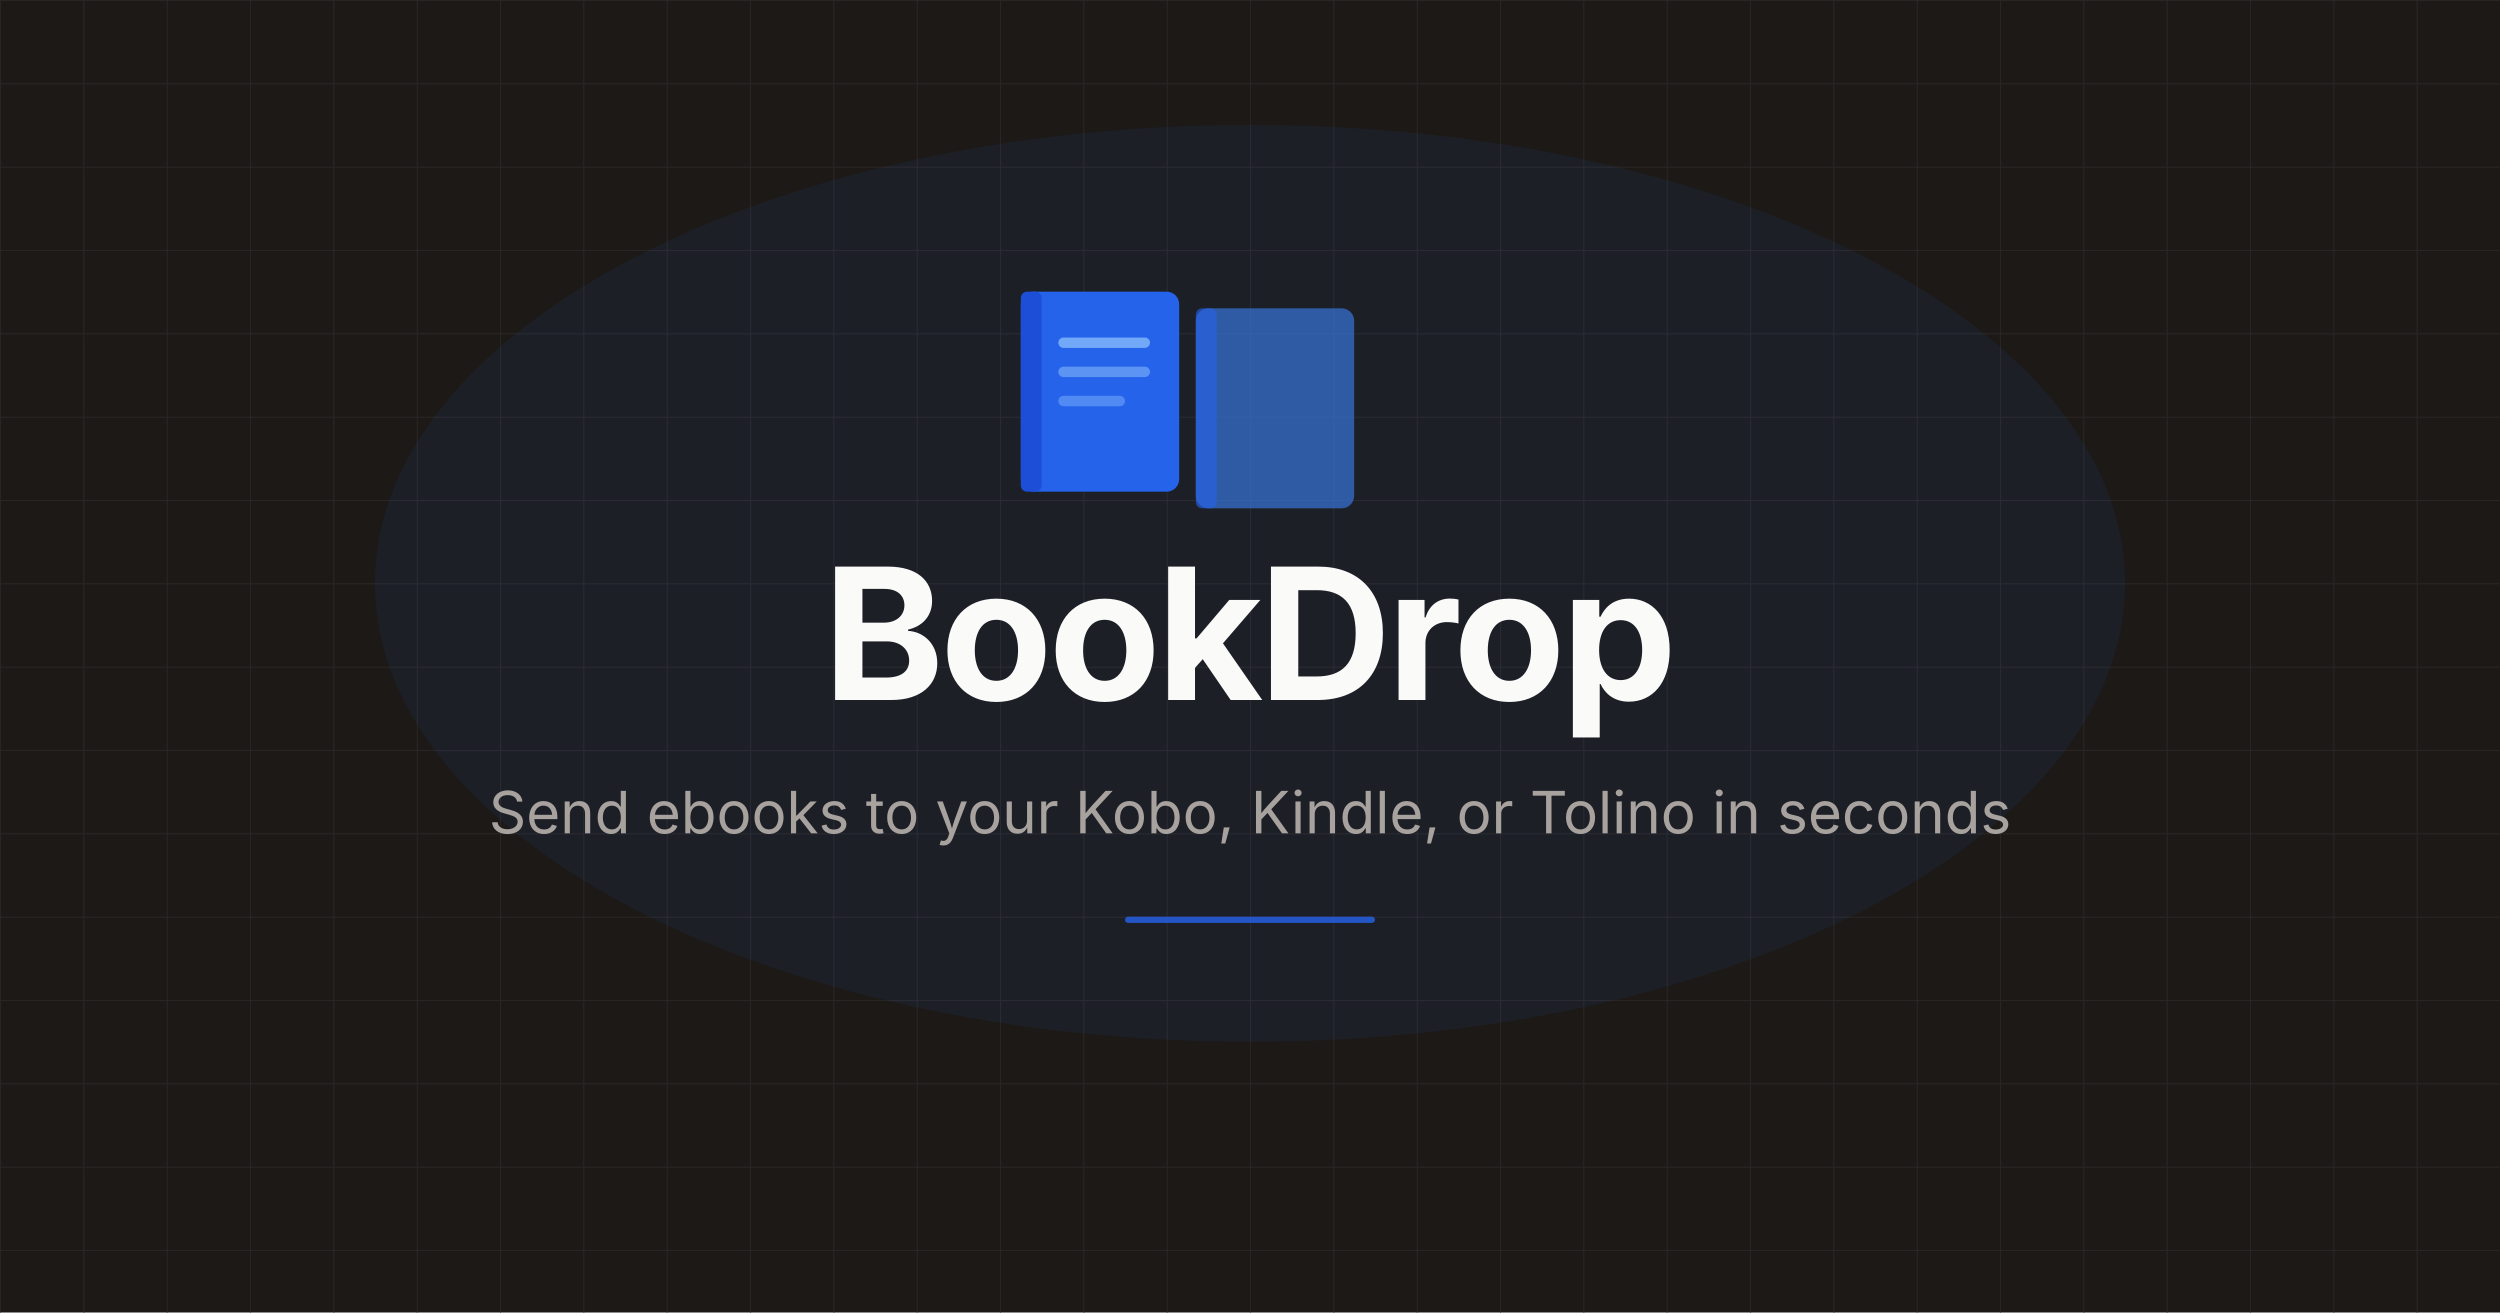
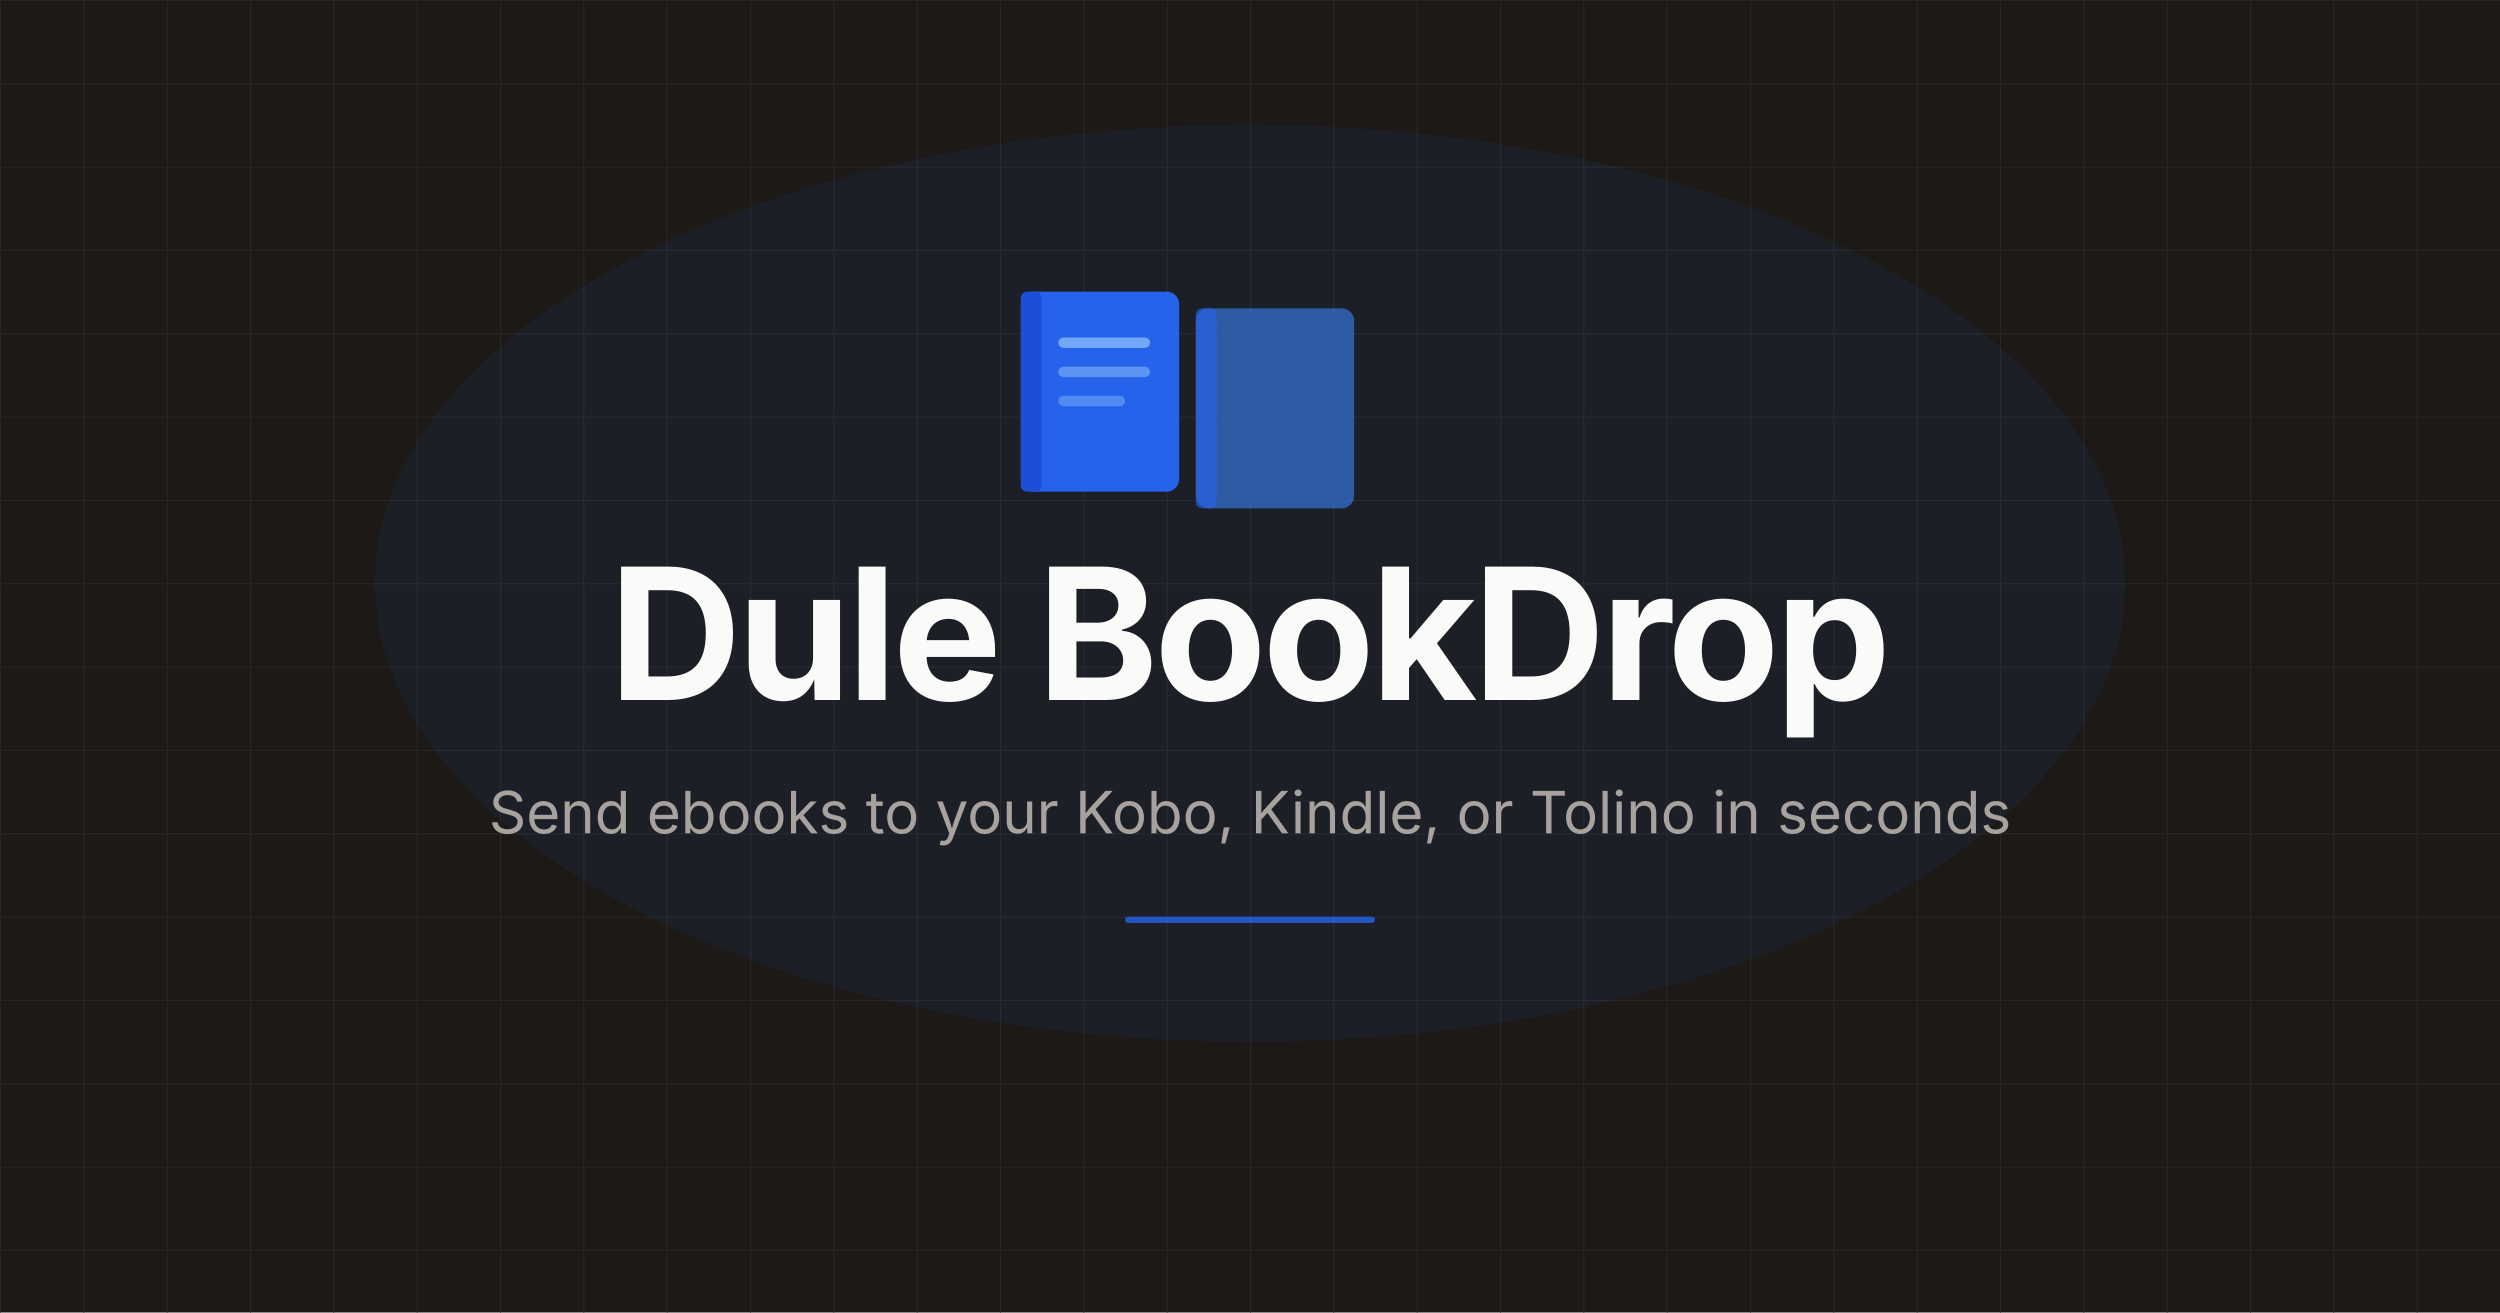
<svg xmlns="http://www.w3.org/2000/svg" width="1200" height="630" viewBox="0 0 1200 630">
  <rect width="1200" height="630" fill="#1c1917" />
  <pattern id="grid" width="40" height="40" patternUnits="userSpaceOnUse">
    <path d="M 40 0 L 0 0 0 40" fill="none" stroke="#292524" stroke-width="1" />
  </pattern>
  <rect width="1200" height="630" fill="url(#grid)" />
  <ellipse cx="600" cy="280" rx="420" ry="220" fill="#2563eb" opacity="0.08" />
  <g transform="translate(490, 140)">
    <rect x="0" y="0" width="76" height="96" rx="6" fill="#2563eb" />
    <rect x="0" y="0" width="10" height="96" rx="3" fill="#1d4ed8" />
    <rect x="18" y="22" width="44" height="5" rx="2.5" fill="#93c5fd" opacity="0.7" />
    <rect x="18" y="36" width="44" height="5" rx="2.5" fill="#93c5fd" opacity="0.5" />
    <rect x="18" y="50" width="32" height="5" rx="2.5" fill="#93c5fd" opacity="0.4" />
    <rect x="84" y="8" width="76" height="96" rx="6" fill="#3b82f6" opacity="0.6" />
    <rect x="84" y="8" width="10" height="96" rx="3" fill="#2563eb" opacity="0.6" />
  </g>
-   <text x="600" y="336" font-family="-apple-system, BlinkMacSystemFont, 'Segoe UI', system-ui, sans-serif" font-size="88" font-weight="700" fill="#fafaf9" text-anchor="middle" letter-spacing="-2">BookDrop</text>
+   <text x="600" y="336" font-family="-apple-system, BlinkMacSystemFont, 'Segoe UI', system-ui, sans-serif" font-size="88" font-weight="700" fill="#fafaf9" text-anchor="middle" letter-spacing="-2">Dule BookDrop</text>
  <text x="600" y="400" font-family="-apple-system, BlinkMacSystemFont, 'Segoe UI', system-ui, sans-serif" font-size="28" font-weight="400" fill="#a8a29e" text-anchor="middle" letter-spacing="0">Send ebooks to your Kobo, Kindle, or Tolino in seconds</text>
  <rect x="540" y="440" width="120" height="3" rx="1.5" fill="#2563eb" opacity="0.8" />
</svg>
